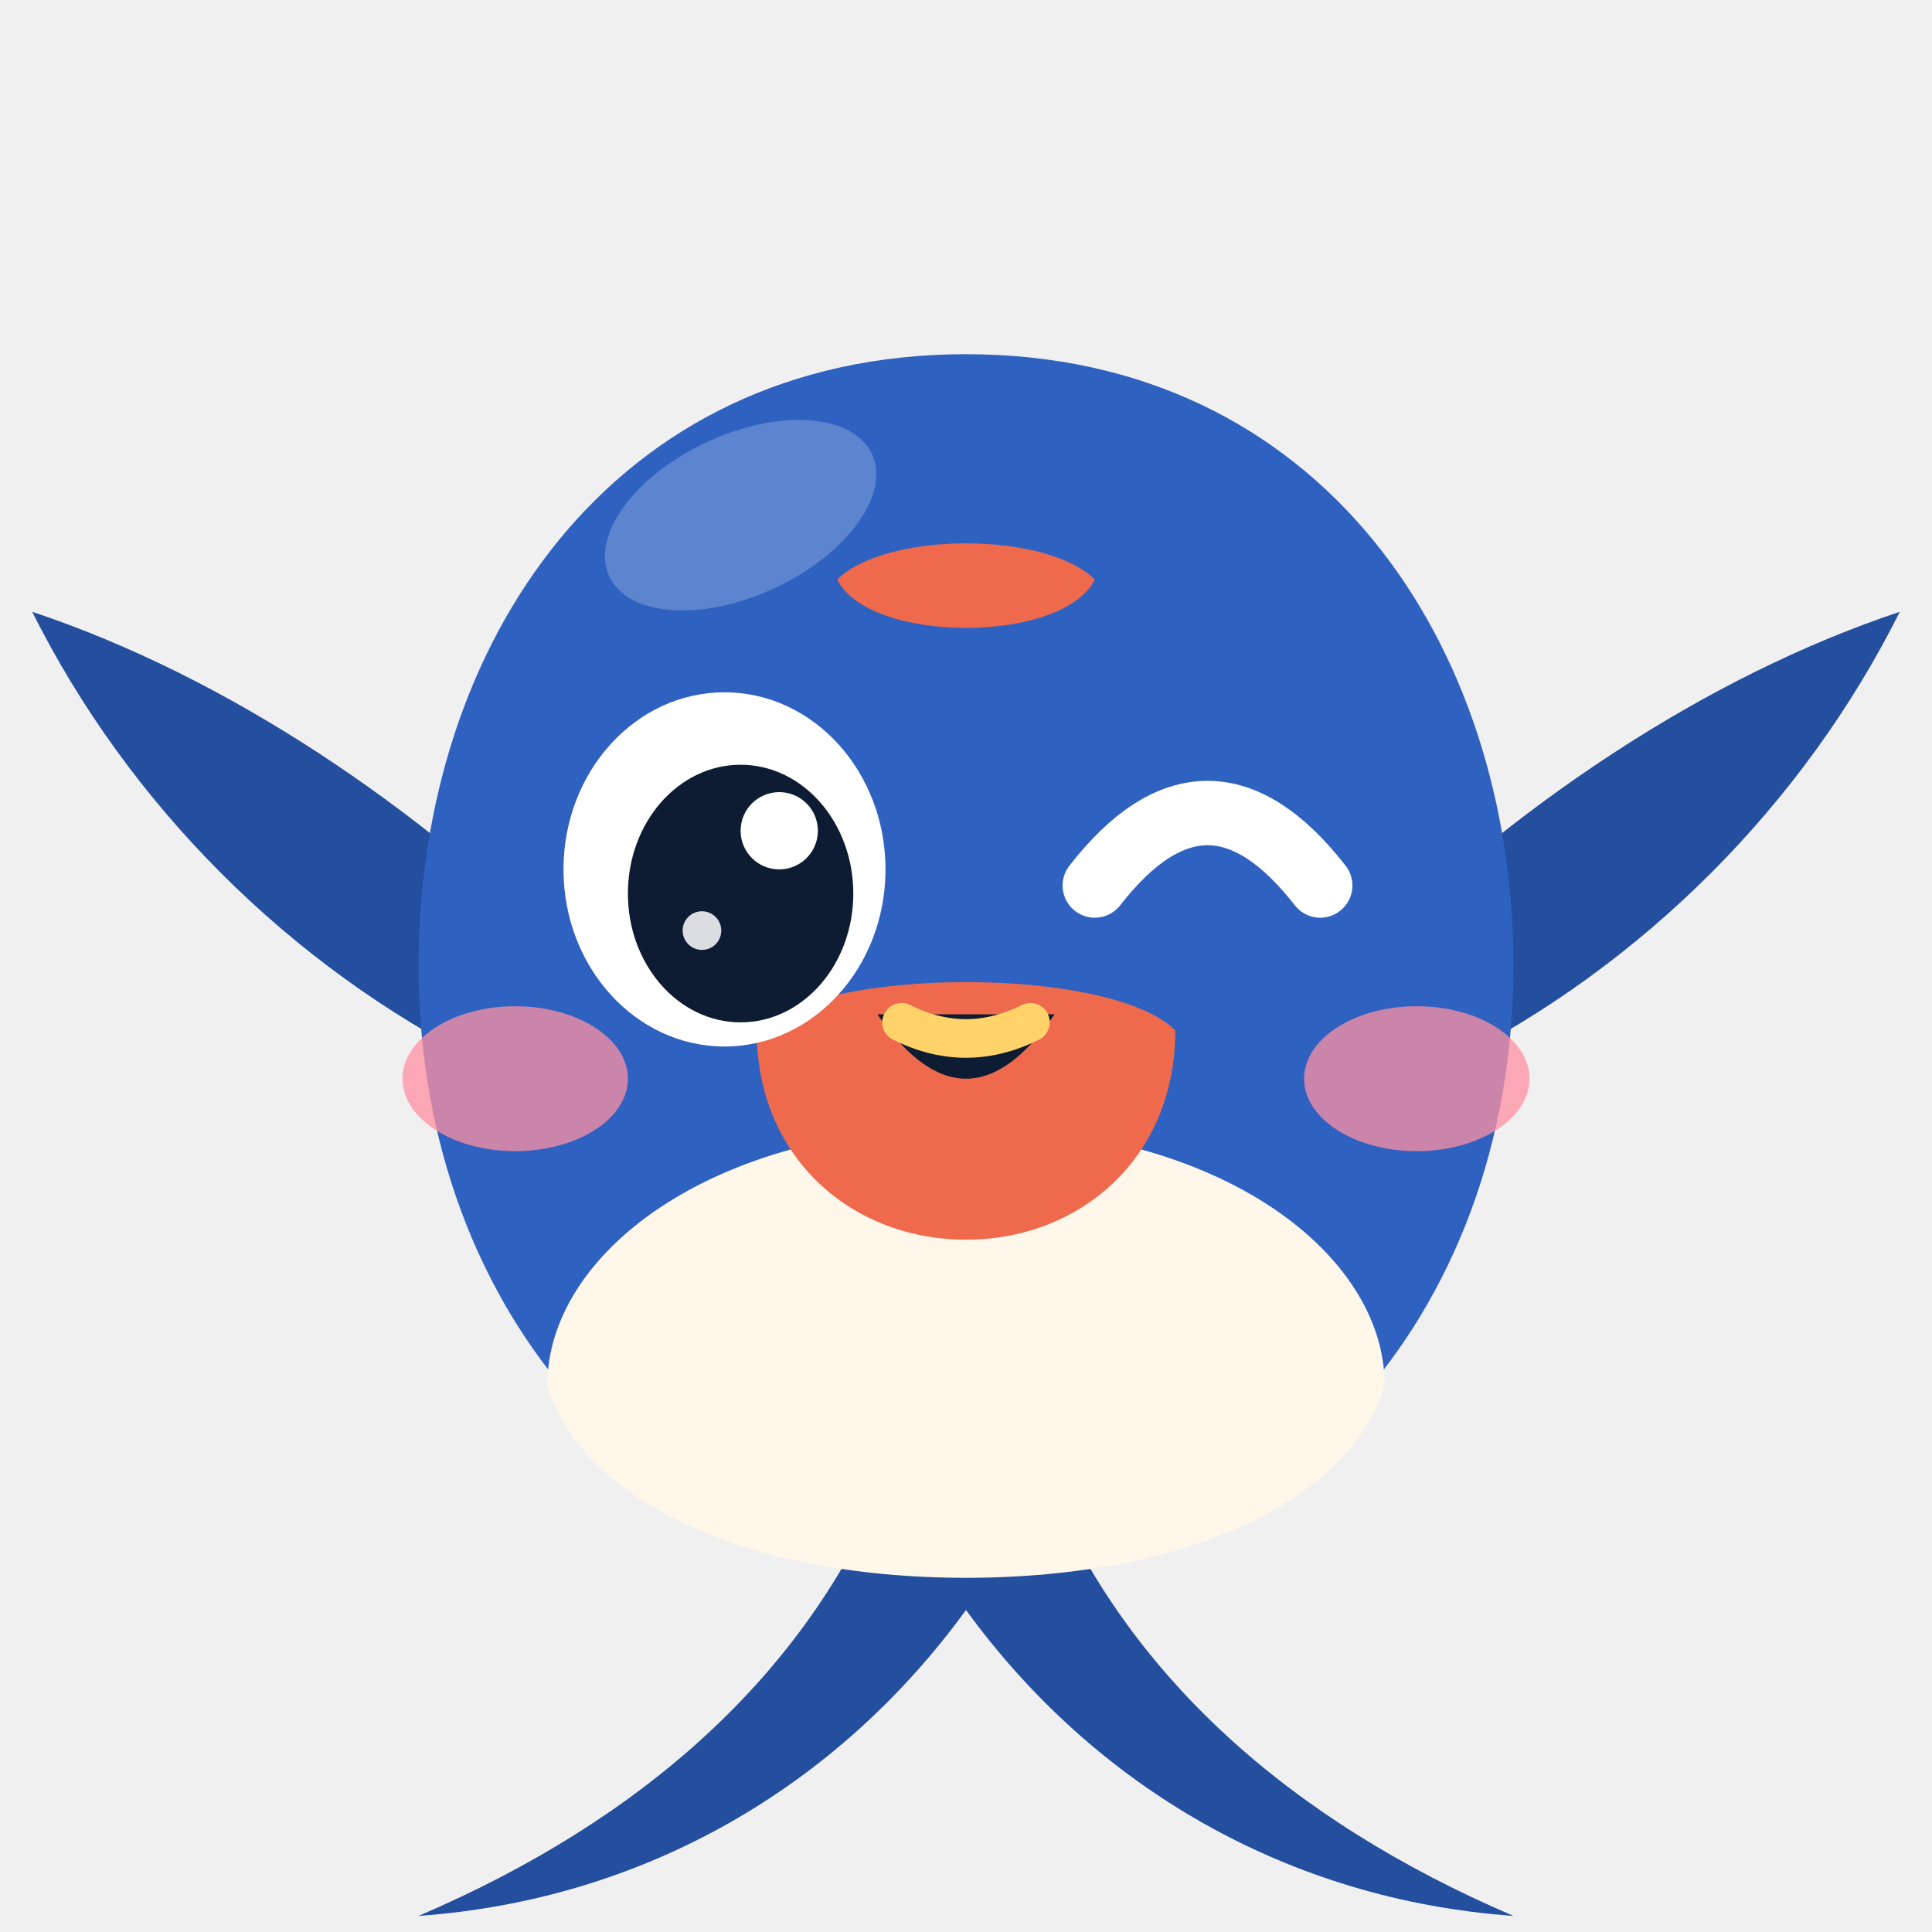
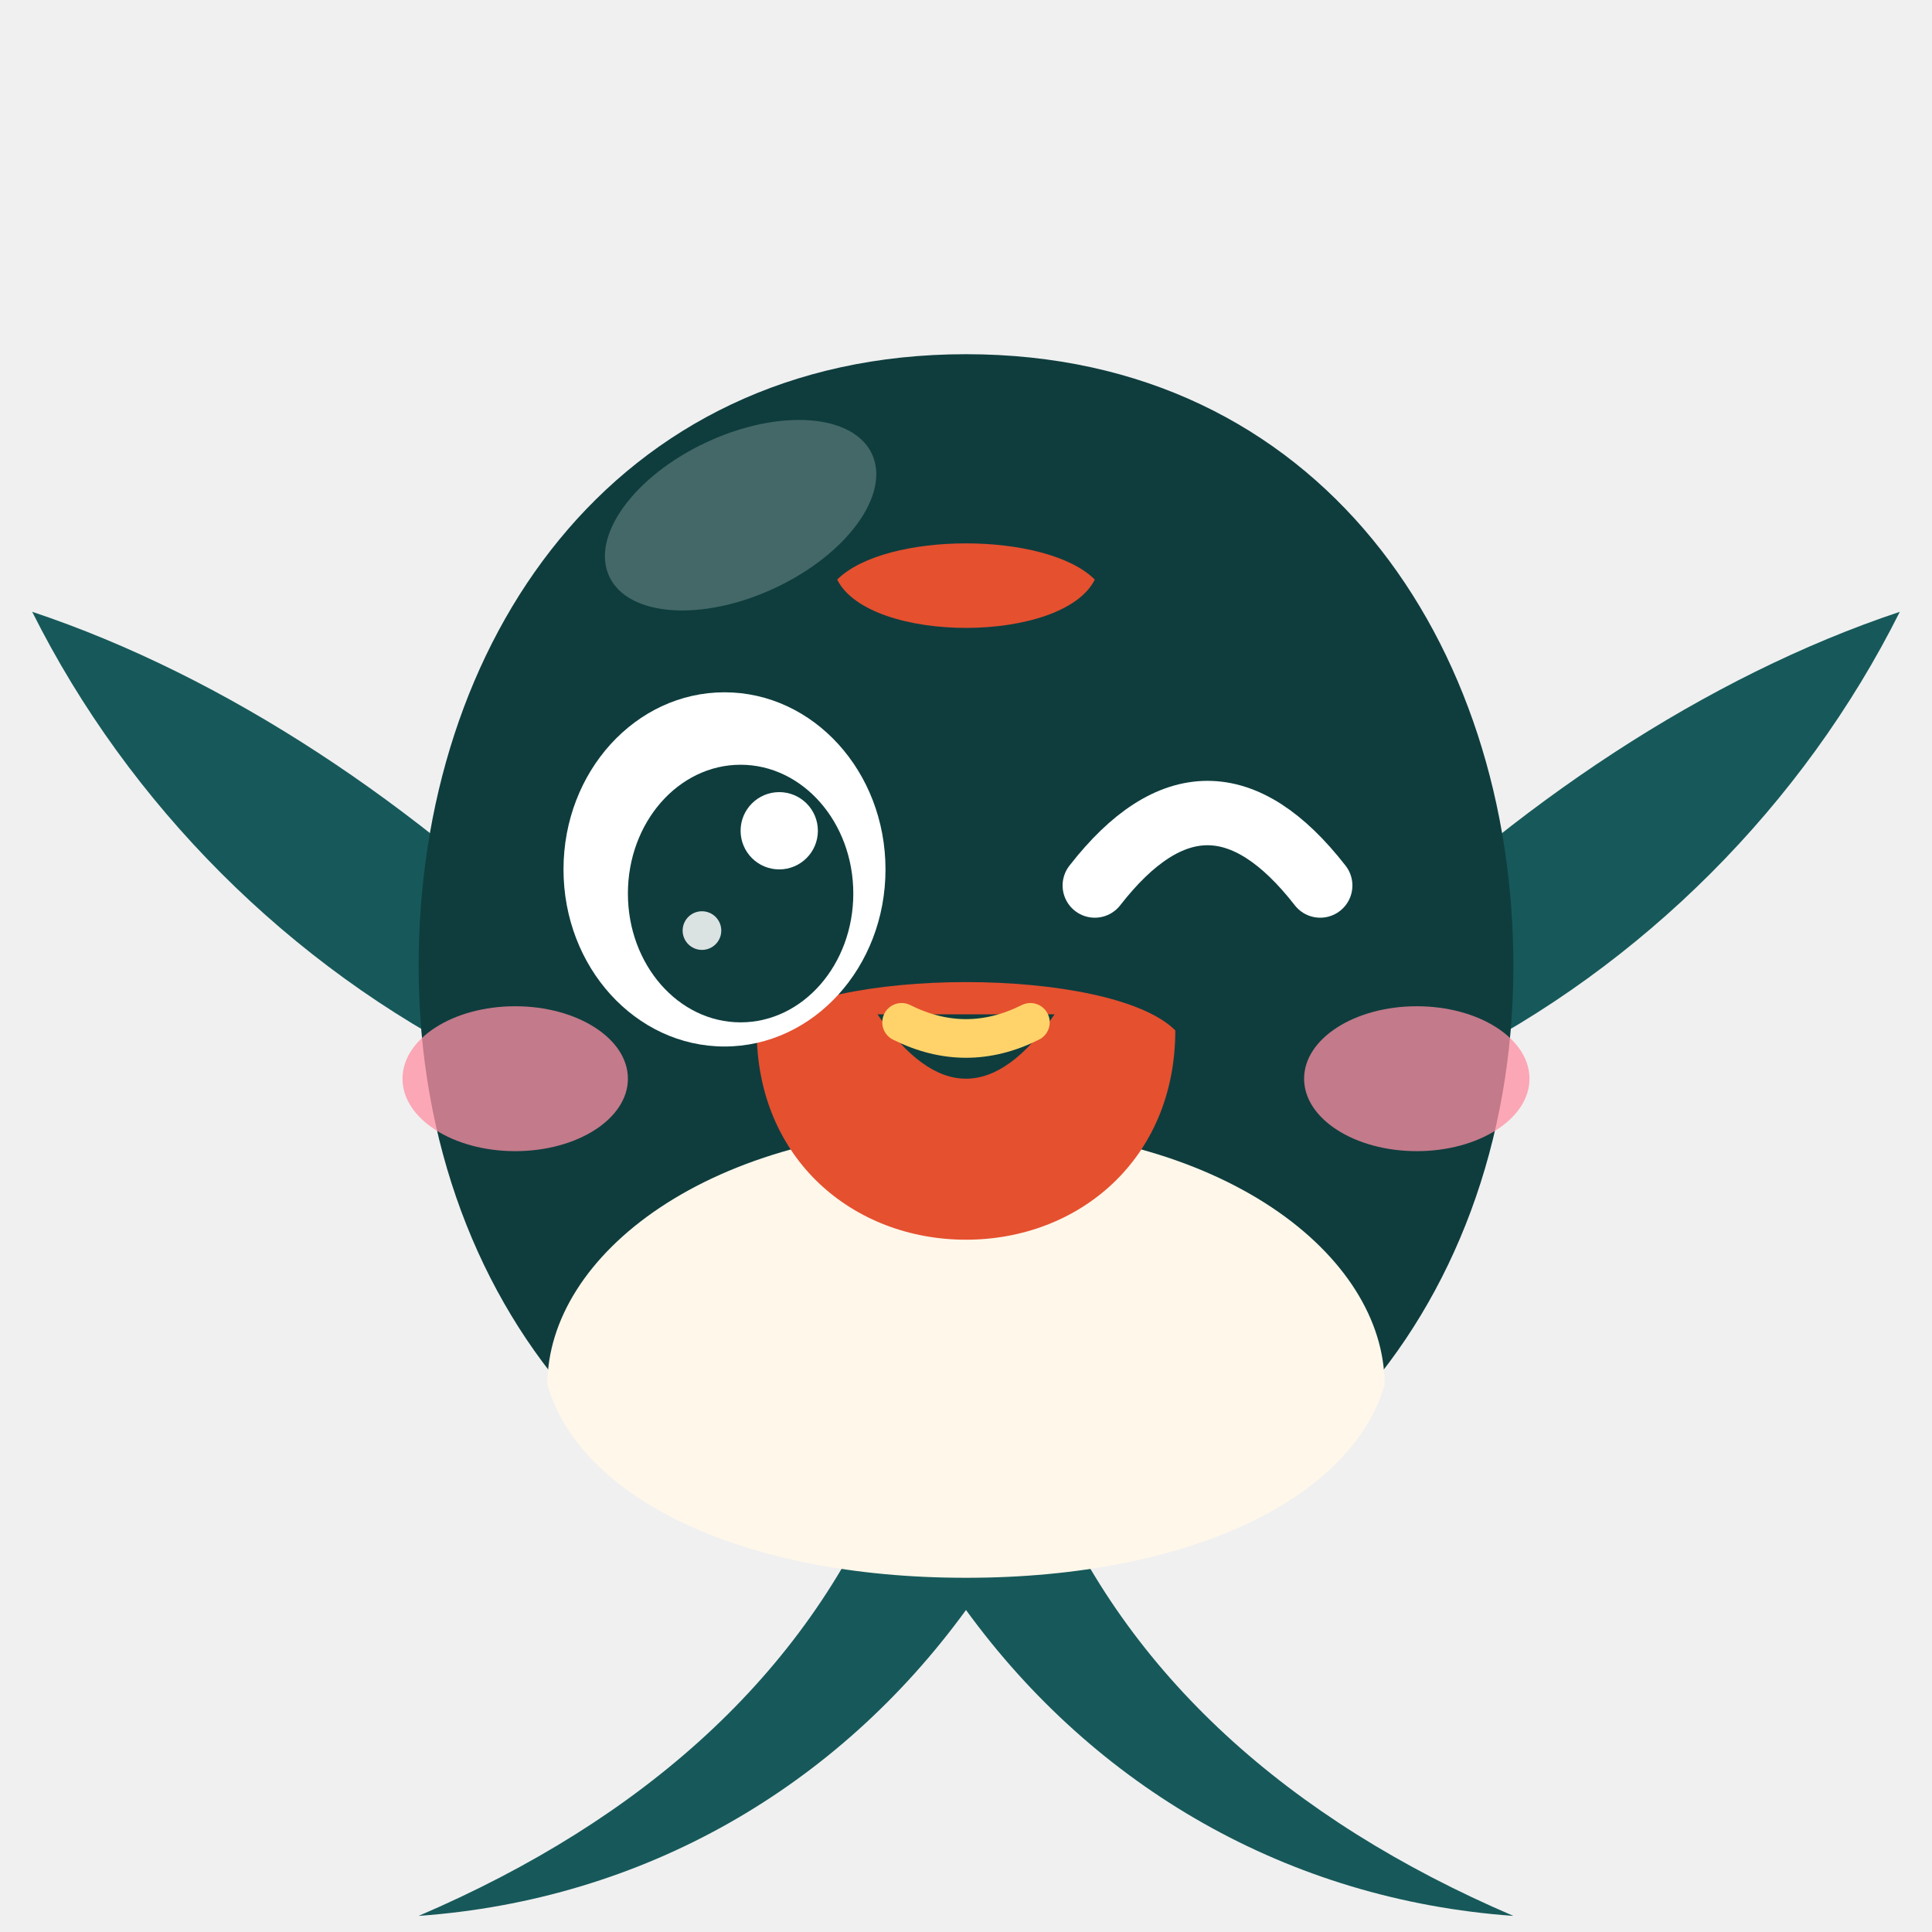
<svg xmlns="http://www.w3.org/2000/svg" width="512" height="512" viewBox="0 0 120 120" role="img" aria-label="Kit – chú én">
-   <path d="M55 92 C50 104 40 113 26 119 C40 118 52 111 60 100 C68 111 80 118 94 119 C80 113 70 104 65 92 Z" fill="#244E9E" />
-   <g class="">
-     <path d="M30 66 C18 60 8 50 2 38 C14 42 26 50 36 60 Z" fill="#244E9E" />
+   <path d="M55 92 C50 104 40 113 26 119 C40 118 52 111 60 100 C68 111 80 118 94 119 C80 113 70 104 65 92 Z" fill="#17595A" />
+   <g>
+     <path d="M30 66 C18 60 8 50 2 38 C14 42 26 50 36 60 Z" fill="#17595A" />
  </g>
-   <g class="">
-     <path d="M90 66 C102 60 112 50 118 38 C106 42 94 50 84 60 Z" fill="#244E9E" />
+   <g>
+     <path d="M90 66 C102 60 112 50 118 38 C106 42 94 50 84 60 Z" fill="#17595A" />
  </g>
-   <path d="M60 22 C82 22 94 40 94 60 C94 82 79 98 60 98 C41 98 26 82 26 60 C26 40 38 22 60 22 Z" fill="#2F62C0" />
+   <path d="M60 22 C82 22 94 40 94 60 C94 82 79 98 60 98 C41 98 26 82 26 60 C26 40 38 22 60 22 Z" fill="#0F3D3E" />
  <ellipse cx="46" cy="32" rx="9" ry="5" fill="#fff" opacity=".22" transform="rotate(-25 46 32)" />
  <path d="M60 70 C76 70 86 78 86 86 C84 93 74 98 60 98 C46 98 36 93 34 86 C34 78 44 70 60 70 Z" fill="#FFF7EA" />
-   <path d="M52 36 C55 33 65 33 68 36 C66 40 54 40 52 36 Z" fill="#EF6A4C" />
-   <path d="M47 64 C51 60 69 60 73 64 C73 72 67 77 60 77 C53 77 47 72 47 64 Z" fill="#EF6A4C" />
-   <g class="">
+   <path d="M52 36 C55 33 65 33 68 36 C66 40 54 40 52 36 Z" fill="#E5502F" />
+   <path d="M47 64 C51 60 69 60 73 64 C73 72 67 77 60 77 C53 77 47 72 47 64 Z" fill="#E5502F" />
+   <g>
    <ellipse cx="45" cy="54" rx="10" ry="11" fill="#fff" />
-     <ellipse cx="46" cy="55.5" rx="7" ry="8" fill="#0D1B33" />
+     <ellipse cx="46" cy="55.5" rx="7" ry="8" fill="#0F3D3E" />
    <circle cx="48.4" cy="51.6" r="2.4" fill="#fff" />
    <circle cx="43.6" cy="57.8" r="1.2" fill="#fff" opacity=".85" />
  </g>
  <path d="M68 55 q7 -9 14 0" stroke="#fff" stroke-width="4" fill="none" stroke-linecap="round" />
-   <path d="M54.5 63 q5.5 8 11 0 Z" fill="#0D1B33" />
+   <path d="M54.5 63 q5.5 8 11 0 Z" fill="#0F3D3E" />
  <path d="M56 63.5 q4 2 8 0" stroke="#FFD36A" stroke-width="2.4" fill="none" stroke-linecap="round" />
  <ellipse cx="32" cy="67" rx="7" ry="4.5" fill="#FF8FA3" opacity=".75" />
  <ellipse cx="88" cy="67" rx="7" ry="4.5" fill="#FF8FA3" opacity=".75" />
</svg>
